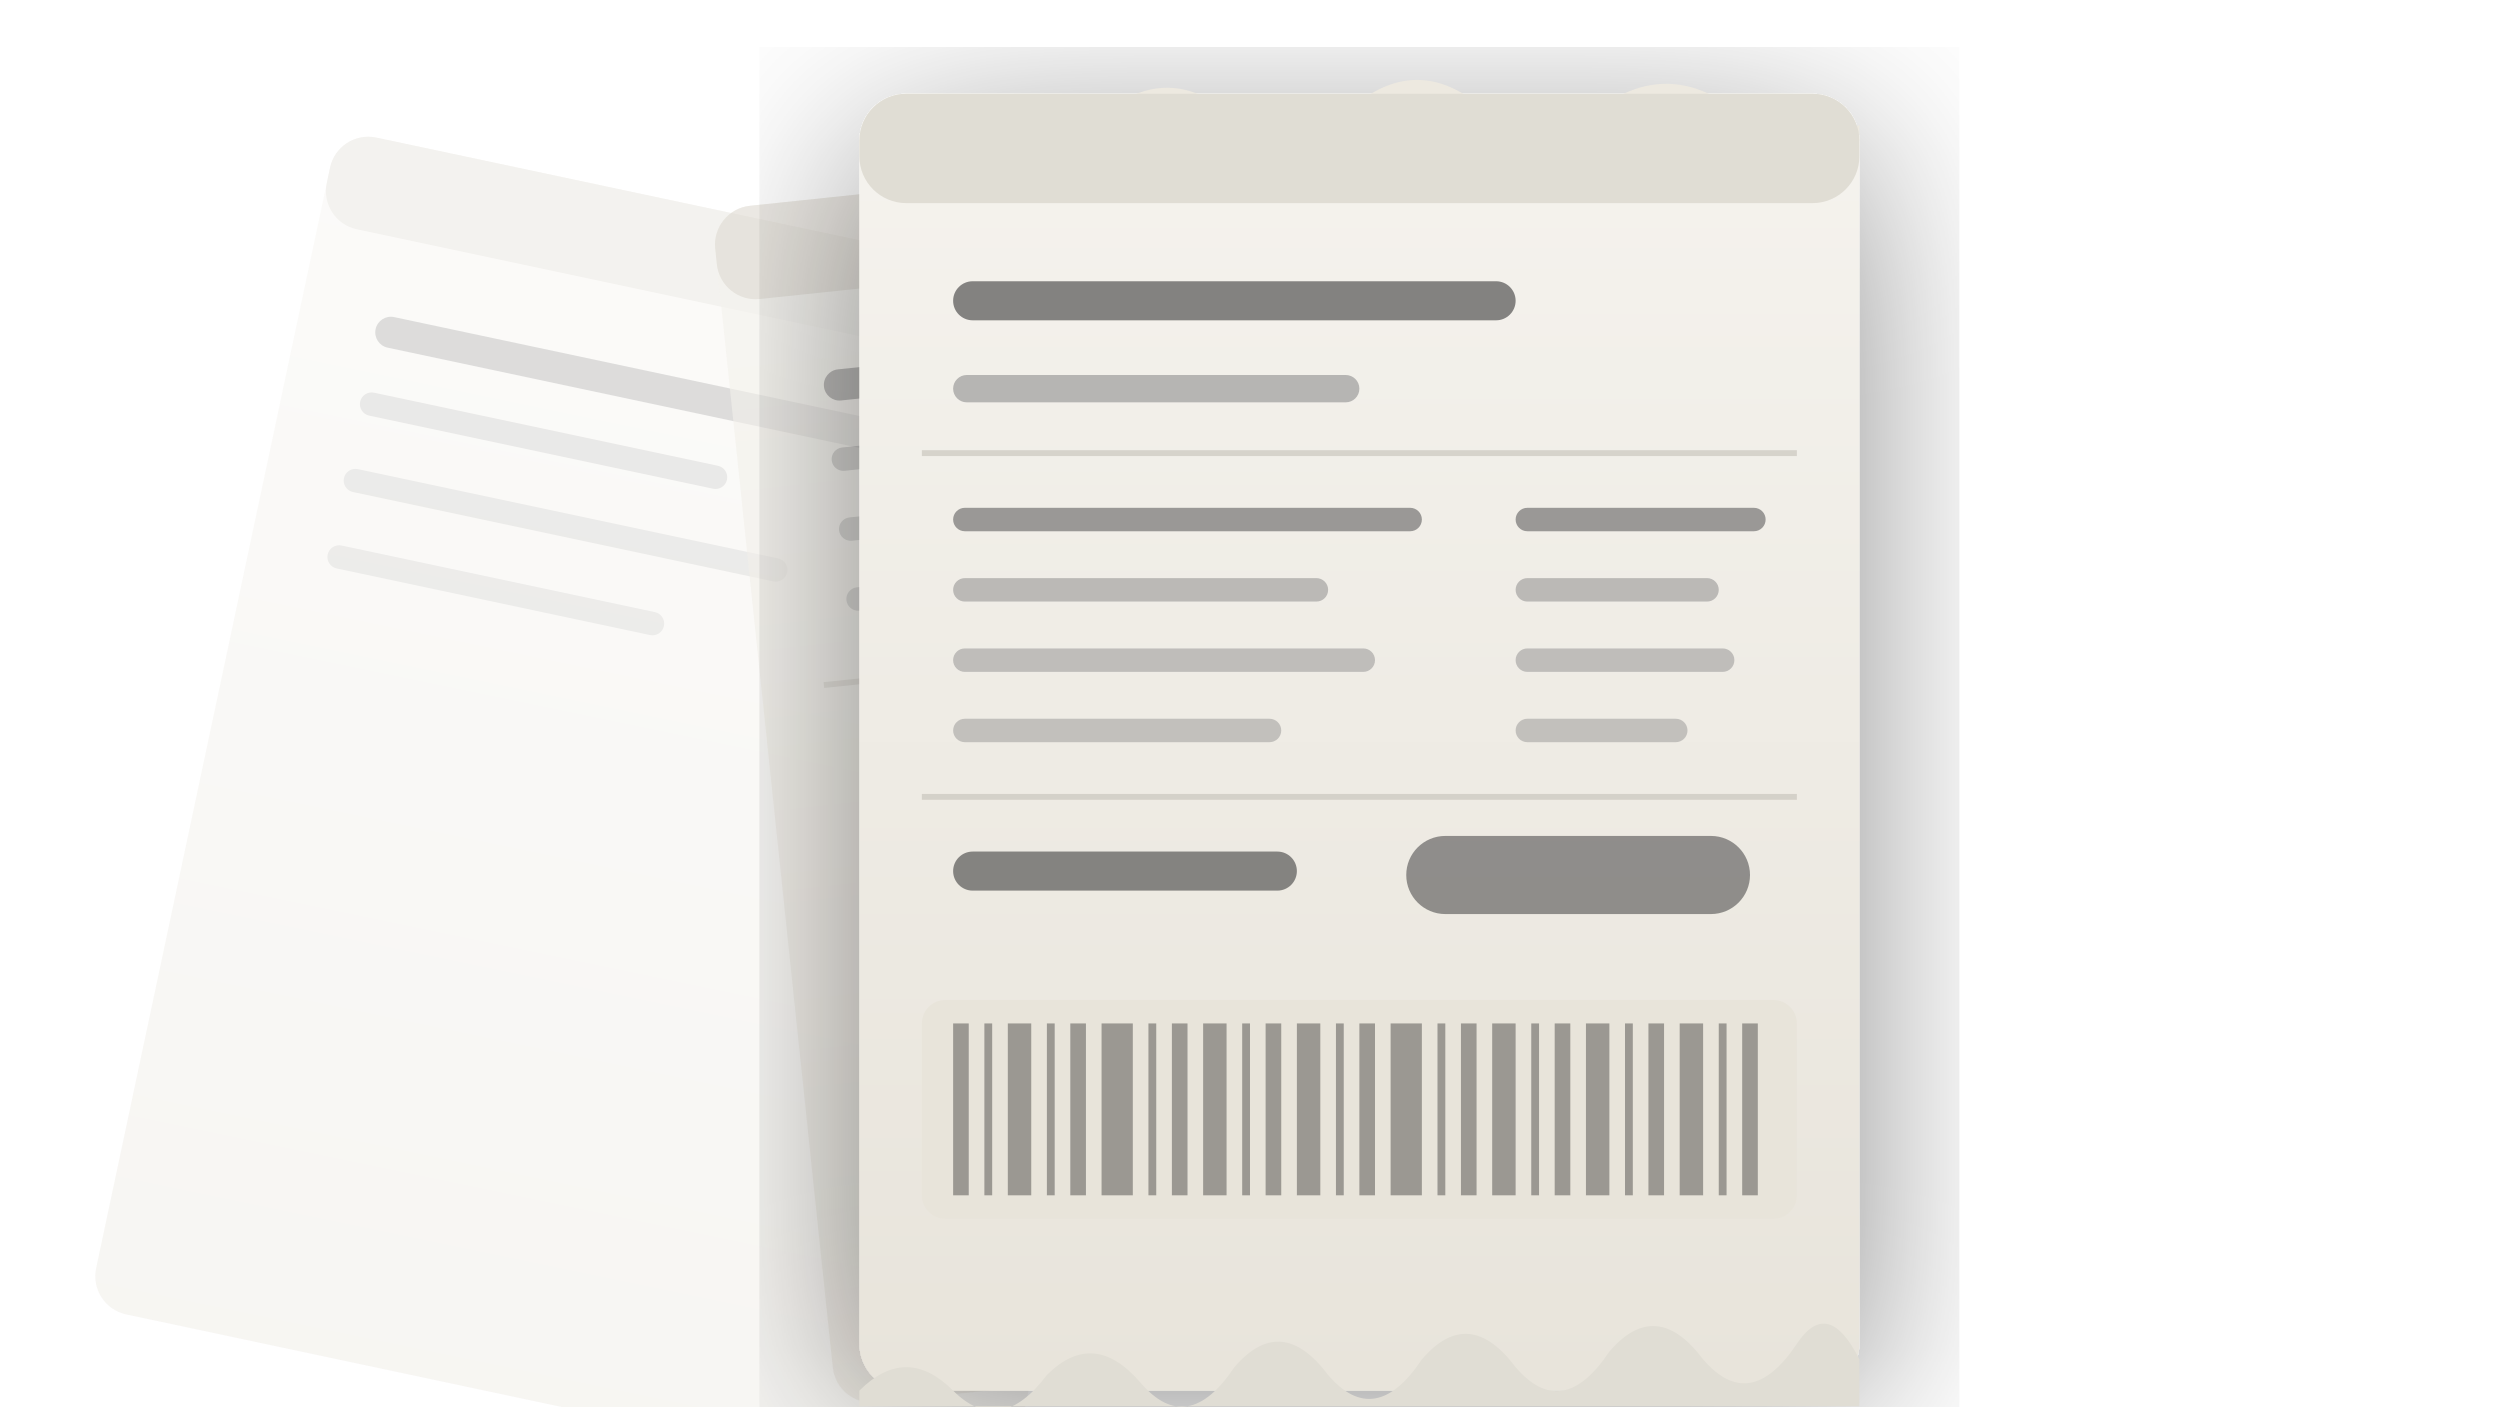
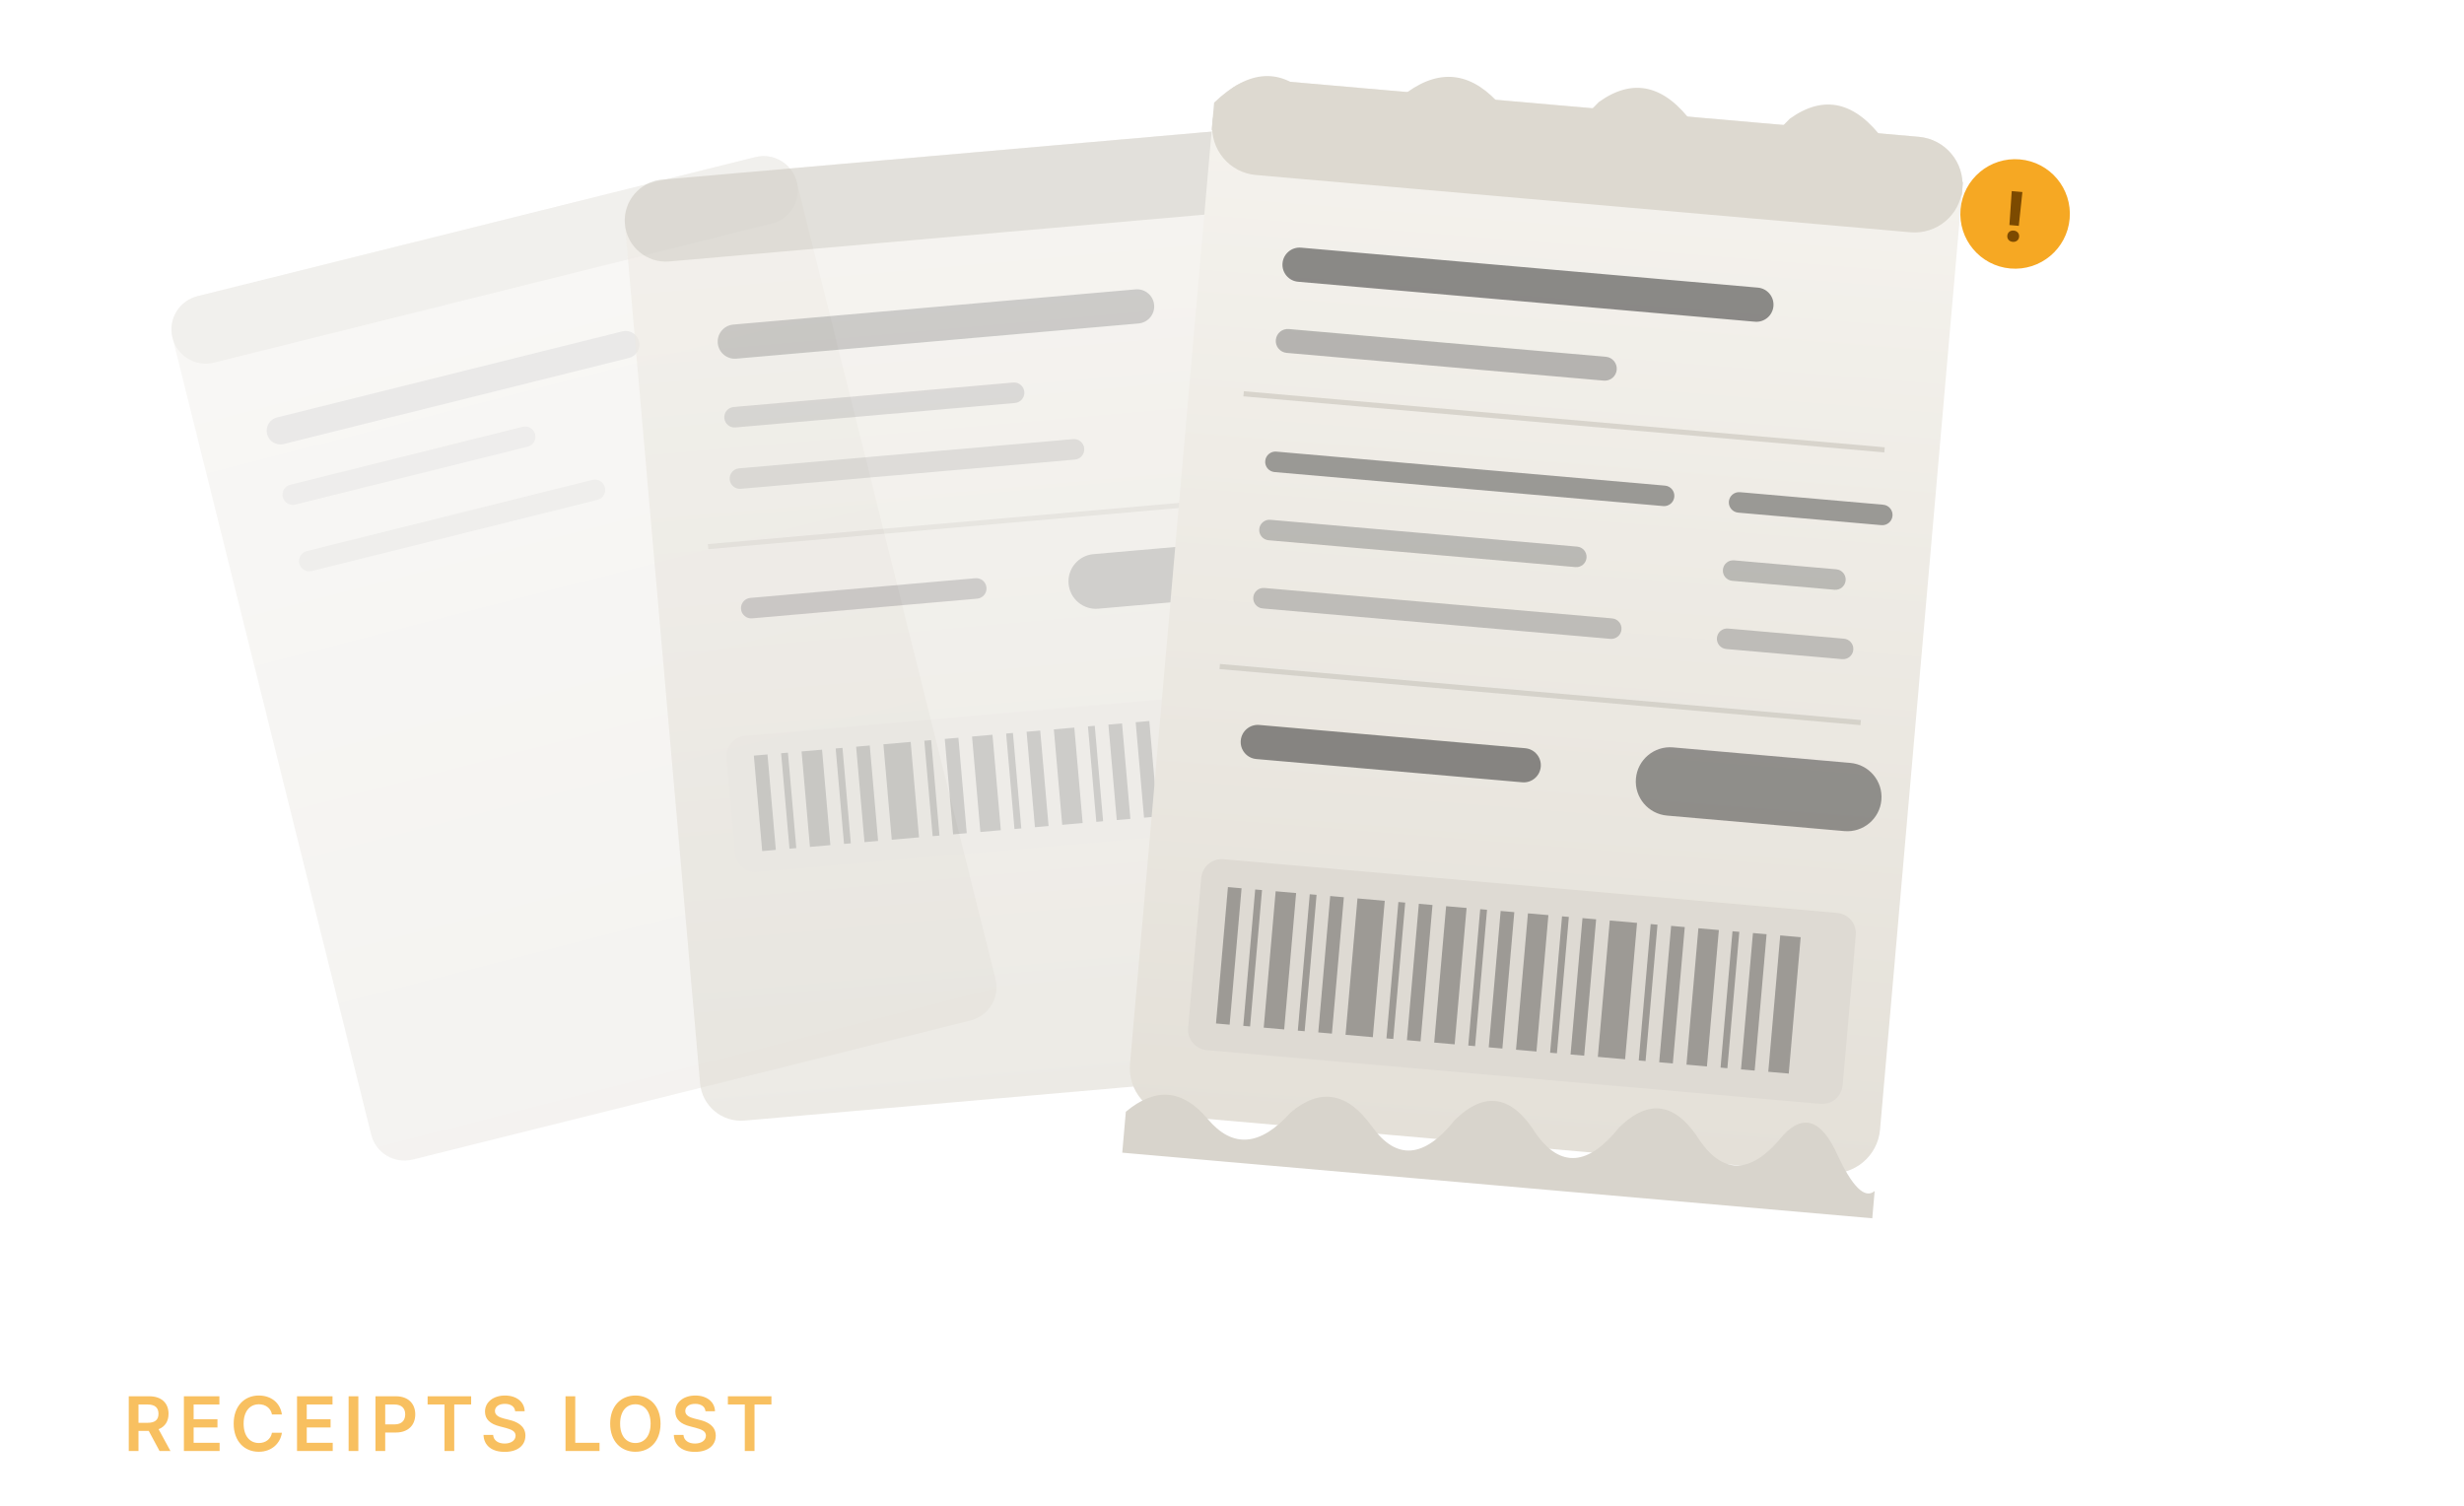
- <svg xmlns="http://www.w3.org/2000/svg" viewBox="0 0 320 180" width="100%" height="100%">
+ <svg xmlns="http://www.w3.org/2000/svg" viewBox="0 0 360 220" width="100%" height="100%">
  <defs>
-     <linearGradient id="paper" x1="0" y1="0" x2="0" y2="1">
+     <linearGradient id="p1" x1="0" y1="0" x2="0" y2="1">
      <stop offset="0%" stop-color="#F5F3EE" />
-       <stop offset="100%" stop-color="#E8E4DB" />
+       <stop offset="100%" stop-color="#E4E0D8" />
    </linearGradient>
-     <filter id="shadow">
-       <feDropShadow dx="0" dy="6" stdDeviation="14" flood-color="#000" flood-opacity="0.45" />
-     </filter>
+     <linearGradient id="p2" x1="0" y1="0" x2="0" y2="1">
+       <stop offset="0%" stop-color="#EFECE5" />
+       <stop offset="100%" stop-color="#DDD9D0" />
+     </linearGradient>
+     <linearGradient id="p3" x1="0" y1="0" x2="0" y2="1">
+       <stop offset="0%" stop-color="#E8E4DC" />
+       <stop offset="100%" stop-color="#D6D2CA" />
+     </linearGradient>
  </defs>
-   <g transform="rotate(12, 90, 95)" opacity="0.35">
-     <rect x="28" y="28" width="120" height="154" rx="5" fill="url(#paper)" />
-     <rect x="28" y="28" width="120" height="12" rx="5" fill="#DDD9D0" />
-     <rect x="38" y="50" width="68" height="4" rx="2" fill="#1C1C1E" opacity="0.4" />
-     <rect x="38" y="60" width="48" height="3" rx="1.5" fill="#636366" opacity="0.35" />
-     <rect x="38" y="70" width="58" height="3" rx="1.5" fill="#636366" opacity="0.3" />
-     <rect x="38" y="80" width="44" height="3" rx="1.5" fill="#636366" opacity="0.28" />
+   <g transform="rotate(-14,95,135)" opacity="0.28">
+     <rect x="48" y="30" width="94" height="130" rx="5" fill="url(#p3)" />
+     <rect x="48" y="30" width="94" height="10" rx="5" fill="#CCC8BE" />
+     <rect x="58" y="50" width="56" height="4" rx="2" fill="#555" opacity="0.35" />
+     <rect x="58" y="60" width="38" height="3" rx="1.5" fill="#777" opacity="0.3" />
+     <rect x="58" y="70" width="46" height="3" rx="1.5" fill="#777" opacity="0.28" />
  </g>
-   <g transform="rotate(-6, 160, 90)" opacity="0.6">
-     <rect x="98" y="20" width="120" height="154" rx="5" fill="url(#paper)" />
-     <rect x="98" y="20" width="120" height="12" rx="5" fill="#DDD9D0" />
-     <rect x="110" y="42" width="72" height="4" rx="2" fill="#1C1C1E" opacity="0.45" />
-     <rect x="110" y="52" width="52" height="3" rx="1.5" fill="#636366" opacity="0.38" />
-     <rect x="110" y="61" width="62" height="3" rx="1.5" fill="#636366" opacity="0.33" />
-     <rect x="110" y="70" width="44" height="3" rx="1.5" fill="#636366" opacity="0.3" />
-     <line x1="106" y1="82" x2="212" y2="82" stroke="#C0BBB2" stroke-width="0.75" opacity="0.5" />
-     <rect x="110" y="90" width="36" height="6" rx="3" fill="#1C1C1E" opacity="0.45" />
-     <rect x="166" y="88" width="38" height="10" rx="5" fill="#1C1C1E" opacity="0.4" />
+   <g transform="rotate(-5,150,130)" opacity="0.55">
+     <rect x="100" y="22" width="100" height="138" rx="6" fill="url(#p2)" />
+     <rect x="100" y="22" width="100" height="12" rx="6" fill="#CBC7BE" />
+     <rect x="112" y="44" width="64" height="5" rx="2.5" fill="#333" opacity="0.4" />
+     <rect x="112" y="56" width="44" height="3" rx="1.5" fill="#666" opacity="0.35" />
+     <rect x="112" y="65" width="52" height="3" rx="1.5" fill="#666" opacity="0.3" />
+     <line x1="108" y1="76" x2="192" y2="76" stroke="#BFBBB2" stroke-width="0.75" opacity="0.5" />
+     <rect x="112" y="84" width="36" height="3" rx="1.5" fill="#444" opacity="0.4" />
+     <rect x="160" y="82" width="28" height="8" rx="4" fill="#444" opacity="0.38" />
+     <rect x="108" y="104" width="76" height="20" rx="3" fill="#E0DDD6" />
+     <g fill="#333" opacity="0.35">
+       <rect x="112" y="107" width="2" height="14" />
+       <rect x="116" y="107" width="1" height="14" />
+       <rect x="119" y="107" width="3" height="14" />
+       <rect x="124" y="107" width="1" height="14" />
+       <rect x="127" y="107" width="2" height="14" />
+       <rect x="131" y="107" width="4" height="14" />
+       <rect x="137" y="107" width="1" height="14" />
+       <rect x="140" y="107" width="2" height="14" />
+       <rect x="144" y="107" width="3" height="14" />
+       <rect x="149" y="107" width="1" height="14" />
+       <rect x="152" y="107" width="2" height="14" />
+       <rect x="156" y="107" width="3" height="14" />
+       <rect x="161" y="107" width="1" height="14" />
+       <rect x="164" y="107" width="2" height="14" />
+       <rect x="168" y="107" width="2" height="14" />
+     </g>
  </g>
-   <g filter="url(#shadow)">
-     <rect x="110" y="12" width="128" height="166" rx="6" fill="url(#paper)" />
+   <g transform="rotate(5,230,125)">
+     <rect x="168" y="16" width="110" height="152" rx="7" fill="url(#p1)" />
+     <path d="M168,20 Q175,12 182,18 Q189,24 196,16 Q203,10 210,17 Q217,24 224,15 Q231,9 238,17 Q245,24 252,15 Q259,9 266,17 Q273,24 278,22 L278,24 L168,24 Z" fill="#DDD9D0" />
+     <rect x="168" y="16" width="110" height="14" rx="7" fill="#DDD9D0" />
+     <rect x="180" y="40" width="72" height="5" rx="2.5" fill="#222" opacity="0.5" />
+     <rect x="180" y="52" width="50" height="3.5" rx="1.75" fill="#555" opacity="0.38" />
+     <line x1="176" y1="62" x2="270" y2="62" stroke="#BFBBB2" stroke-width="0.75" opacity="0.5" />
+     <rect x="180" y="70" width="60" height="3" rx="1.5" fill="#333" opacity="0.45" />
+     <rect x="248" y="70" width="24" height="3" rx="1.5" fill="#333" opacity="0.45" />
+     <rect x="180" y="80" width="48" height="3" rx="1.5" fill="#666" opacity="0.38" />
+     <rect x="248" y="80" width="18" height="3" rx="1.5" fill="#666" opacity="0.38" />
+     <rect x="180" y="90" width="54" height="3" rx="1.5" fill="#666" opacity="0.35" />
+     <rect x="248" y="90" width="20" height="3" rx="1.5" fill="#666" opacity="0.35" />
+     <line x1="176" y1="102" x2="270" y2="102" stroke="#BFBBB2" stroke-width="0.75" opacity="0.5" />
+     <rect x="180" y="110" width="44" height="5" rx="2.5" fill="#222" opacity="0.5" />
+     <rect x="238" y="108" width="36" height="10" rx="5" fill="#222" opacity="0.45" />
+     <rect x="176" y="130" width="96" height="28" rx="3" fill="#DEDAD3" />
+     <g fill="#222" opacity="0.35">
+       <rect x="180" y="134" width="2" height="20" />
+       <rect x="184" y="134" width="1" height="20" />
+       <rect x="187" y="134" width="3" height="20" />
+       <rect x="192" y="134" width="1" height="20" />
+       <rect x="195" y="134" width="2" height="20" />
+       <rect x="199" y="134" width="4" height="20" />
+       <rect x="205" y="134" width="1" height="20" />
+       <rect x="208" y="134" width="2" height="20" />
+       <rect x="212" y="134" width="3" height="20" />
+       <rect x="217" y="134" width="1" height="20" />
+       <rect x="220" y="134" width="2" height="20" />
+       <rect x="224" y="134" width="3" height="20" />
+       <rect x="229" y="134" width="1" height="20" />
+       <rect x="232" y="134" width="2" height="20" />
+       <rect x="236" y="134" width="4" height="20" />
+       <rect x="242" y="134" width="1" height="20" />
+       <rect x="245" y="134" width="2" height="20" />
+       <rect x="249" y="134" width="3" height="20" />
+       <rect x="254" y="134" width="1" height="20" />
+       <rect x="257" y="134" width="2" height="20" />
+       <rect x="261" y="134" width="3" height="20" />
+     </g>
+     <path d="M168,168 Q174,162 180,168 Q186,174 192,166 Q198,160 204,167 Q210,174 216,165 Q222,158 228,166 Q234,173 240,164 Q246,157 252,165 Q258,172 264,163 Q268,158 272,165 Q276,172 278,170 L278,174 L168,174 Z" fill="#D8D4CC" />
+     <circle cx="286" cy="26" r="8" fill="#F59E0B" opacity="0.9" />
+     <text x="286" y="30" text-anchor="middle" font-size="10" font-weight="700" fill="#7C4A00" font-family="-apple-system,sans-serif">!</text>
  </g>
-   <path d="M110,18 Q118,12 126,17 Q134,22 142,14 Q150,8 158,15 Q166,22 174,13 Q182,7 190,14 Q198,21 206,13 Q214,8 222,14 Q230,20 238,16 L238,18 L110,18 Z" fill="#EDE9E0" />
-   <rect x="110" y="12" width="128" height="14" rx="6" fill="#E0DDD4" />
-   <rect x="122" y="36" width="72" height="5" rx="2.5" fill="#1C1C1E" opacity="0.52" />
-   <rect x="122" y="48" width="52" height="3.5" rx="1.75" fill="#636366" opacity="0.42" />
-   <line x1="118" y1="58" x2="230" y2="58" stroke="#C0BBB2" stroke-width="0.75" opacity="0.55" />
-   <rect x="122" y="65" width="60" height="3" rx="1.5" fill="#3A3A3C" opacity="0.48" />
-   <rect x="194" y="65" width="32" height="3" rx="1.5" fill="#3A3A3C" opacity="0.48" />
-   <rect x="122" y="74" width="48" height="3" rx="1.5" fill="#636366" opacity="0.38" />
-   <rect x="194" y="74" width="26" height="3" rx="1.5" fill="#636366" opacity="0.38" />
-   <rect x="122" y="83" width="54" height="3" rx="1.5" fill="#636366" opacity="0.35" />
-   <rect x="194" y="83" width="28" height="3" rx="1.5" fill="#636366" opacity="0.35" />
-   <rect x="122" y="92" width="42" height="3" rx="1.5" fill="#636366" opacity="0.32" />
-   <rect x="194" y="92" width="22" height="3" rx="1.5" fill="#636366" opacity="0.32" />
-   <line x1="118" y1="102" x2="230" y2="102" stroke="#C0BBB2" stroke-width="0.75" opacity="0.55" />
-   <rect x="122" y="109" width="44" height="5" rx="2.5" fill="#1C1C1E" opacity="0.5" />
-   <rect x="180" y="107" width="44" height="10" rx="5" fill="#1C1C1E" opacity="0.45" />
-   <rect x="118" y="128" width="112" height="28" rx="3" fill="#E8E4DA" />
-   <g fill="#1C1C1E" opacity="0.38">
-     <rect x="122" y="131" width="2" height="22" />
-     <rect x="126" y="131" width="1" height="22" />
-     <rect x="129" y="131" width="3" height="22" />
-     <rect x="134" y="131" width="1" height="22" />
-     <rect x="137" y="131" width="2" height="22" />
-     <rect x="141" y="131" width="4" height="22" />
-     <rect x="147" y="131" width="1" height="22" />
-     <rect x="150" y="131" width="2" height="22" />
-     <rect x="154" y="131" width="3" height="22" />
-     <rect x="159" y="131" width="1" height="22" />
-     <rect x="162" y="131" width="2" height="22" />
-     <rect x="166" y="131" width="3" height="22" />
-     <rect x="171" y="131" width="1" height="22" />
-     <rect x="174" y="131" width="2" height="22" />
-     <rect x="178" y="131" width="4" height="22" />
-     <rect x="184" y="131" width="1" height="22" />
-     <rect x="187" y="131" width="2" height="22" />
-     <rect x="191" y="131" width="3" height="22" />
-     <rect x="196" y="131" width="1" height="22" />
-     <rect x="199" y="131" width="2" height="22" />
-     <rect x="203" y="131" width="3" height="22" />
-     <rect x="208" y="131" width="1" height="22" />
-     <rect x="211" y="131" width="2" height="22" />
-     <rect x="215" y="131" width="3" height="22" />
-     <rect x="220" y="131" width="1" height="22" />
-     <rect x="223" y="131" width="2" height="22" />
-   </g>
-   <path d="M110,178 Q116,172 122,178 Q128,184 134,176 Q140,170 146,177 Q152,184 158,175 Q164,168 170,176 Q176,183 182,174 Q188,167 194,175 Q200,182 206,173 Q212,166 218,174 Q224,181 230,172 Q234,166 238,174 L238,180 L110,180 Z" fill="#E0DDD4" />
+   <text x="18" y="212" font-size="11" fill="#F59E0B" opacity="0.65" font-family="-apple-system,sans-serif" font-weight="600" letter-spacing="0.08em">RECEIPTS LOST</text>
</svg>
